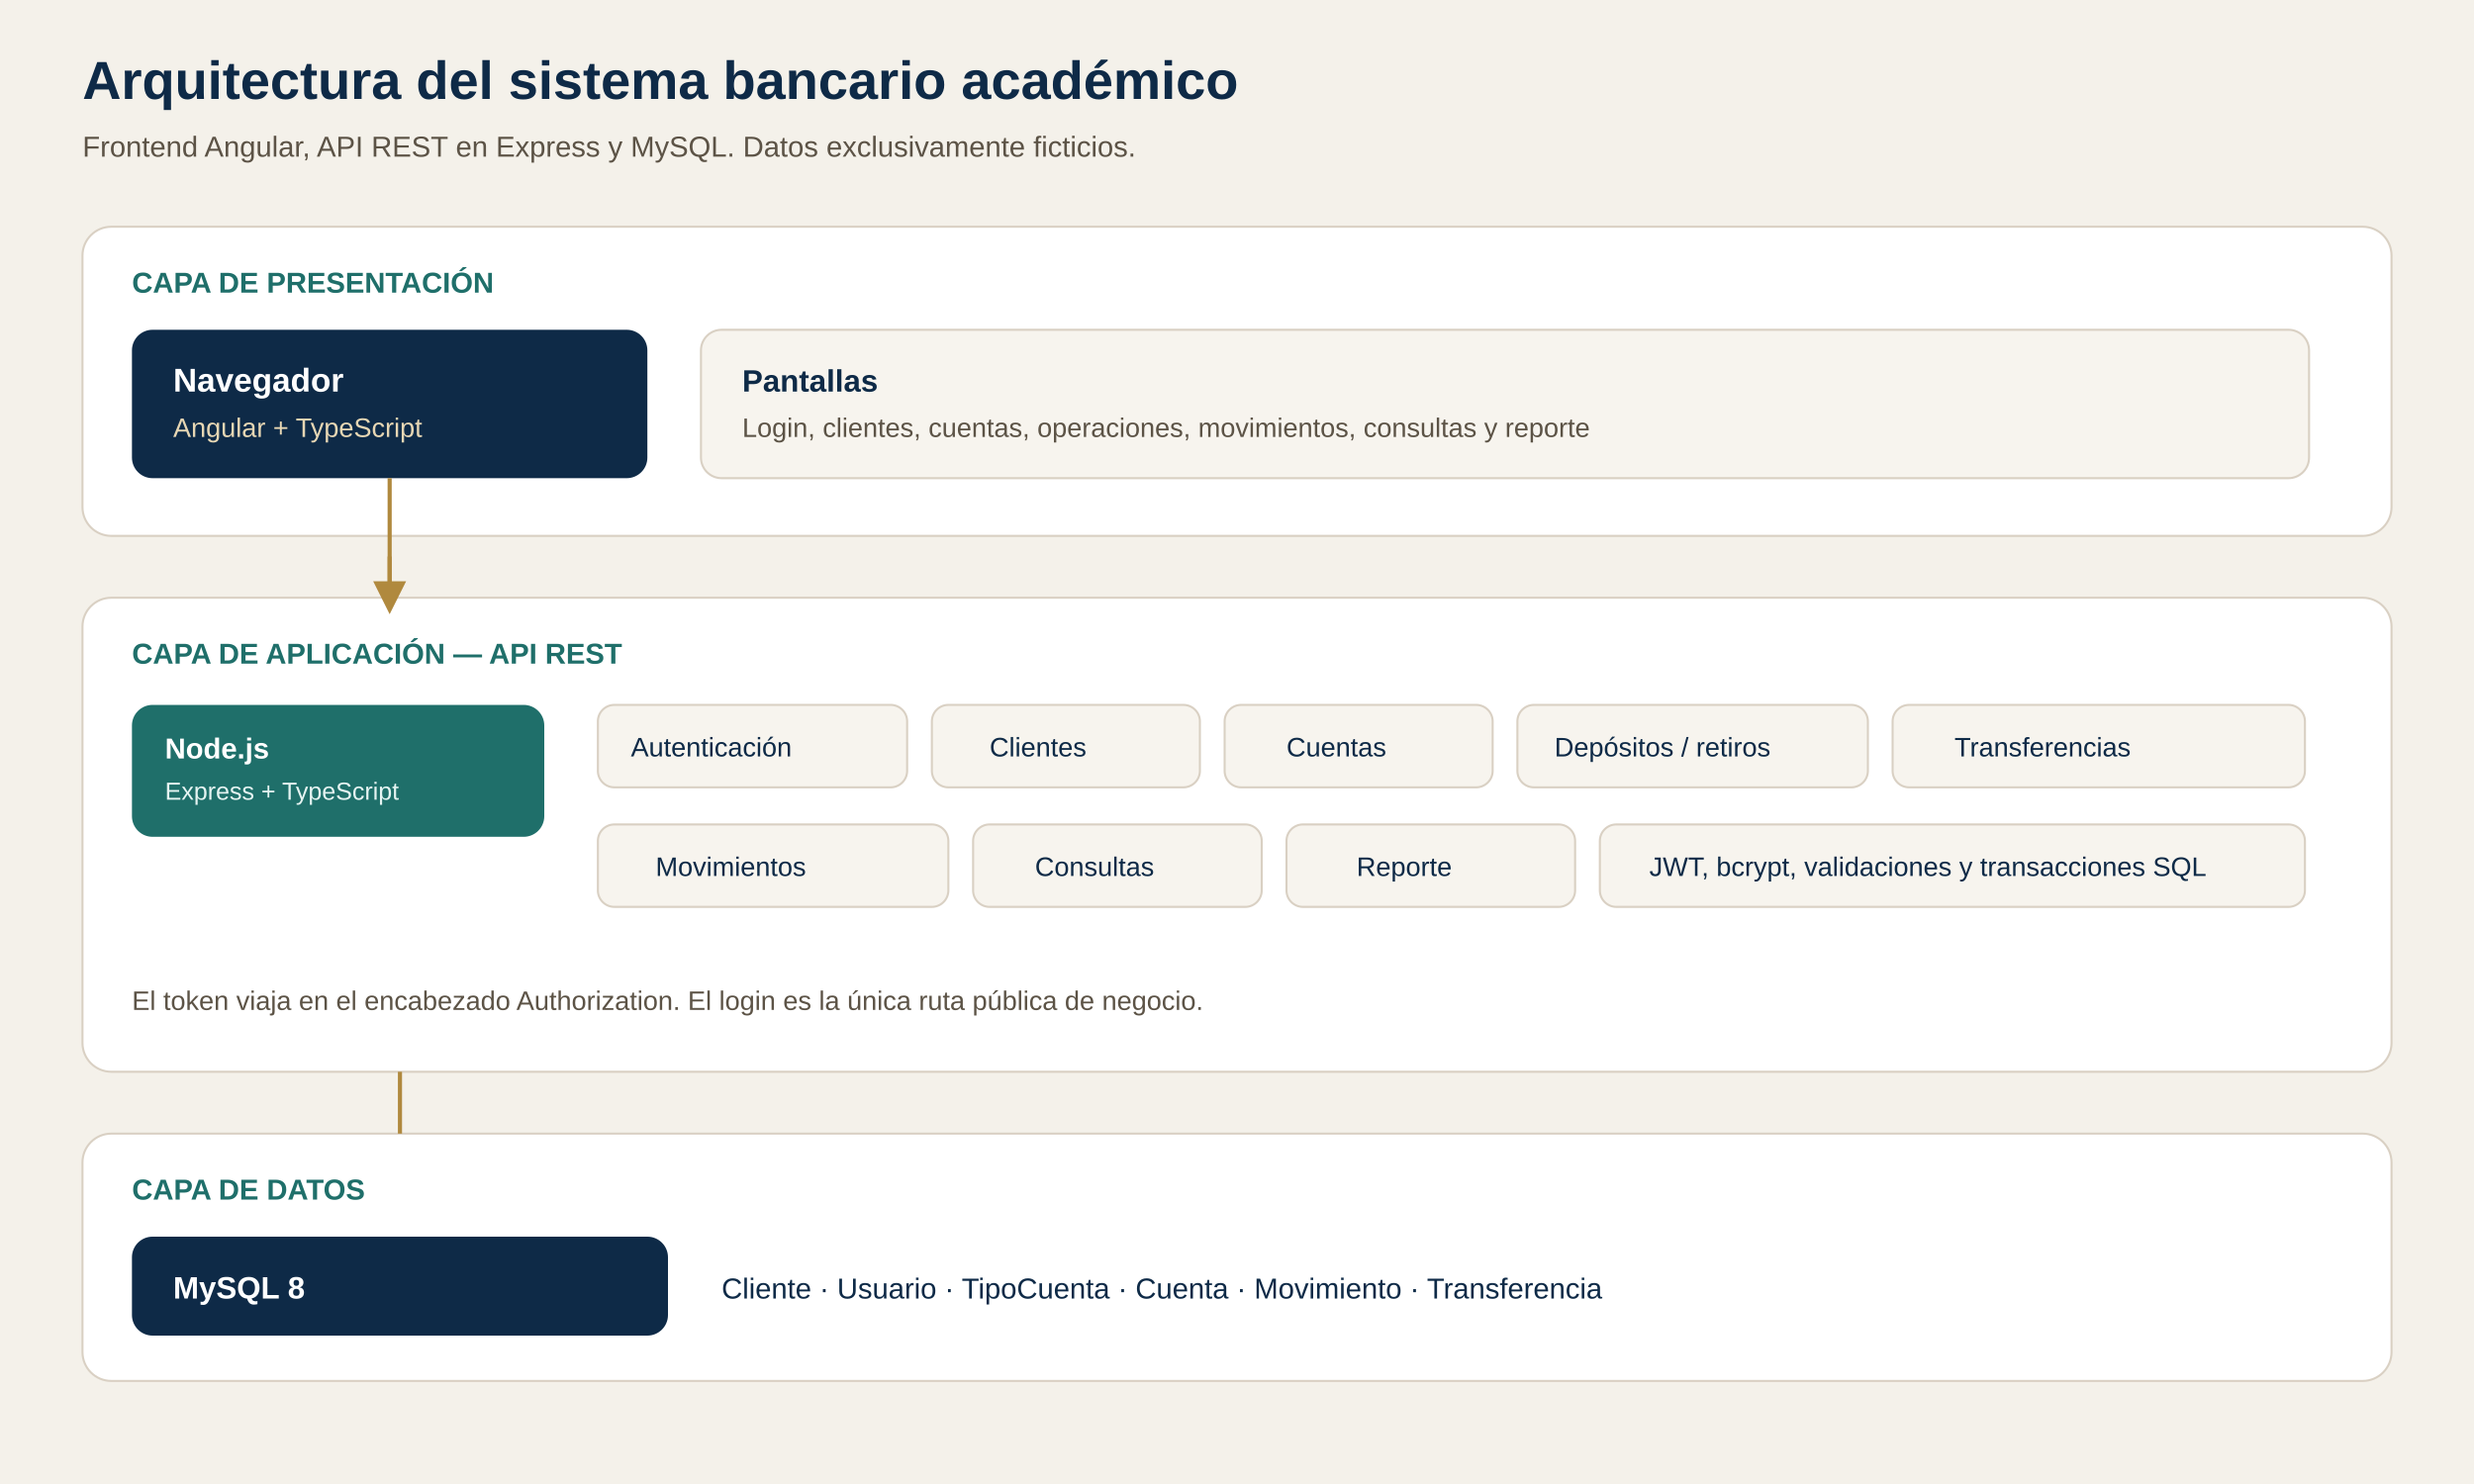
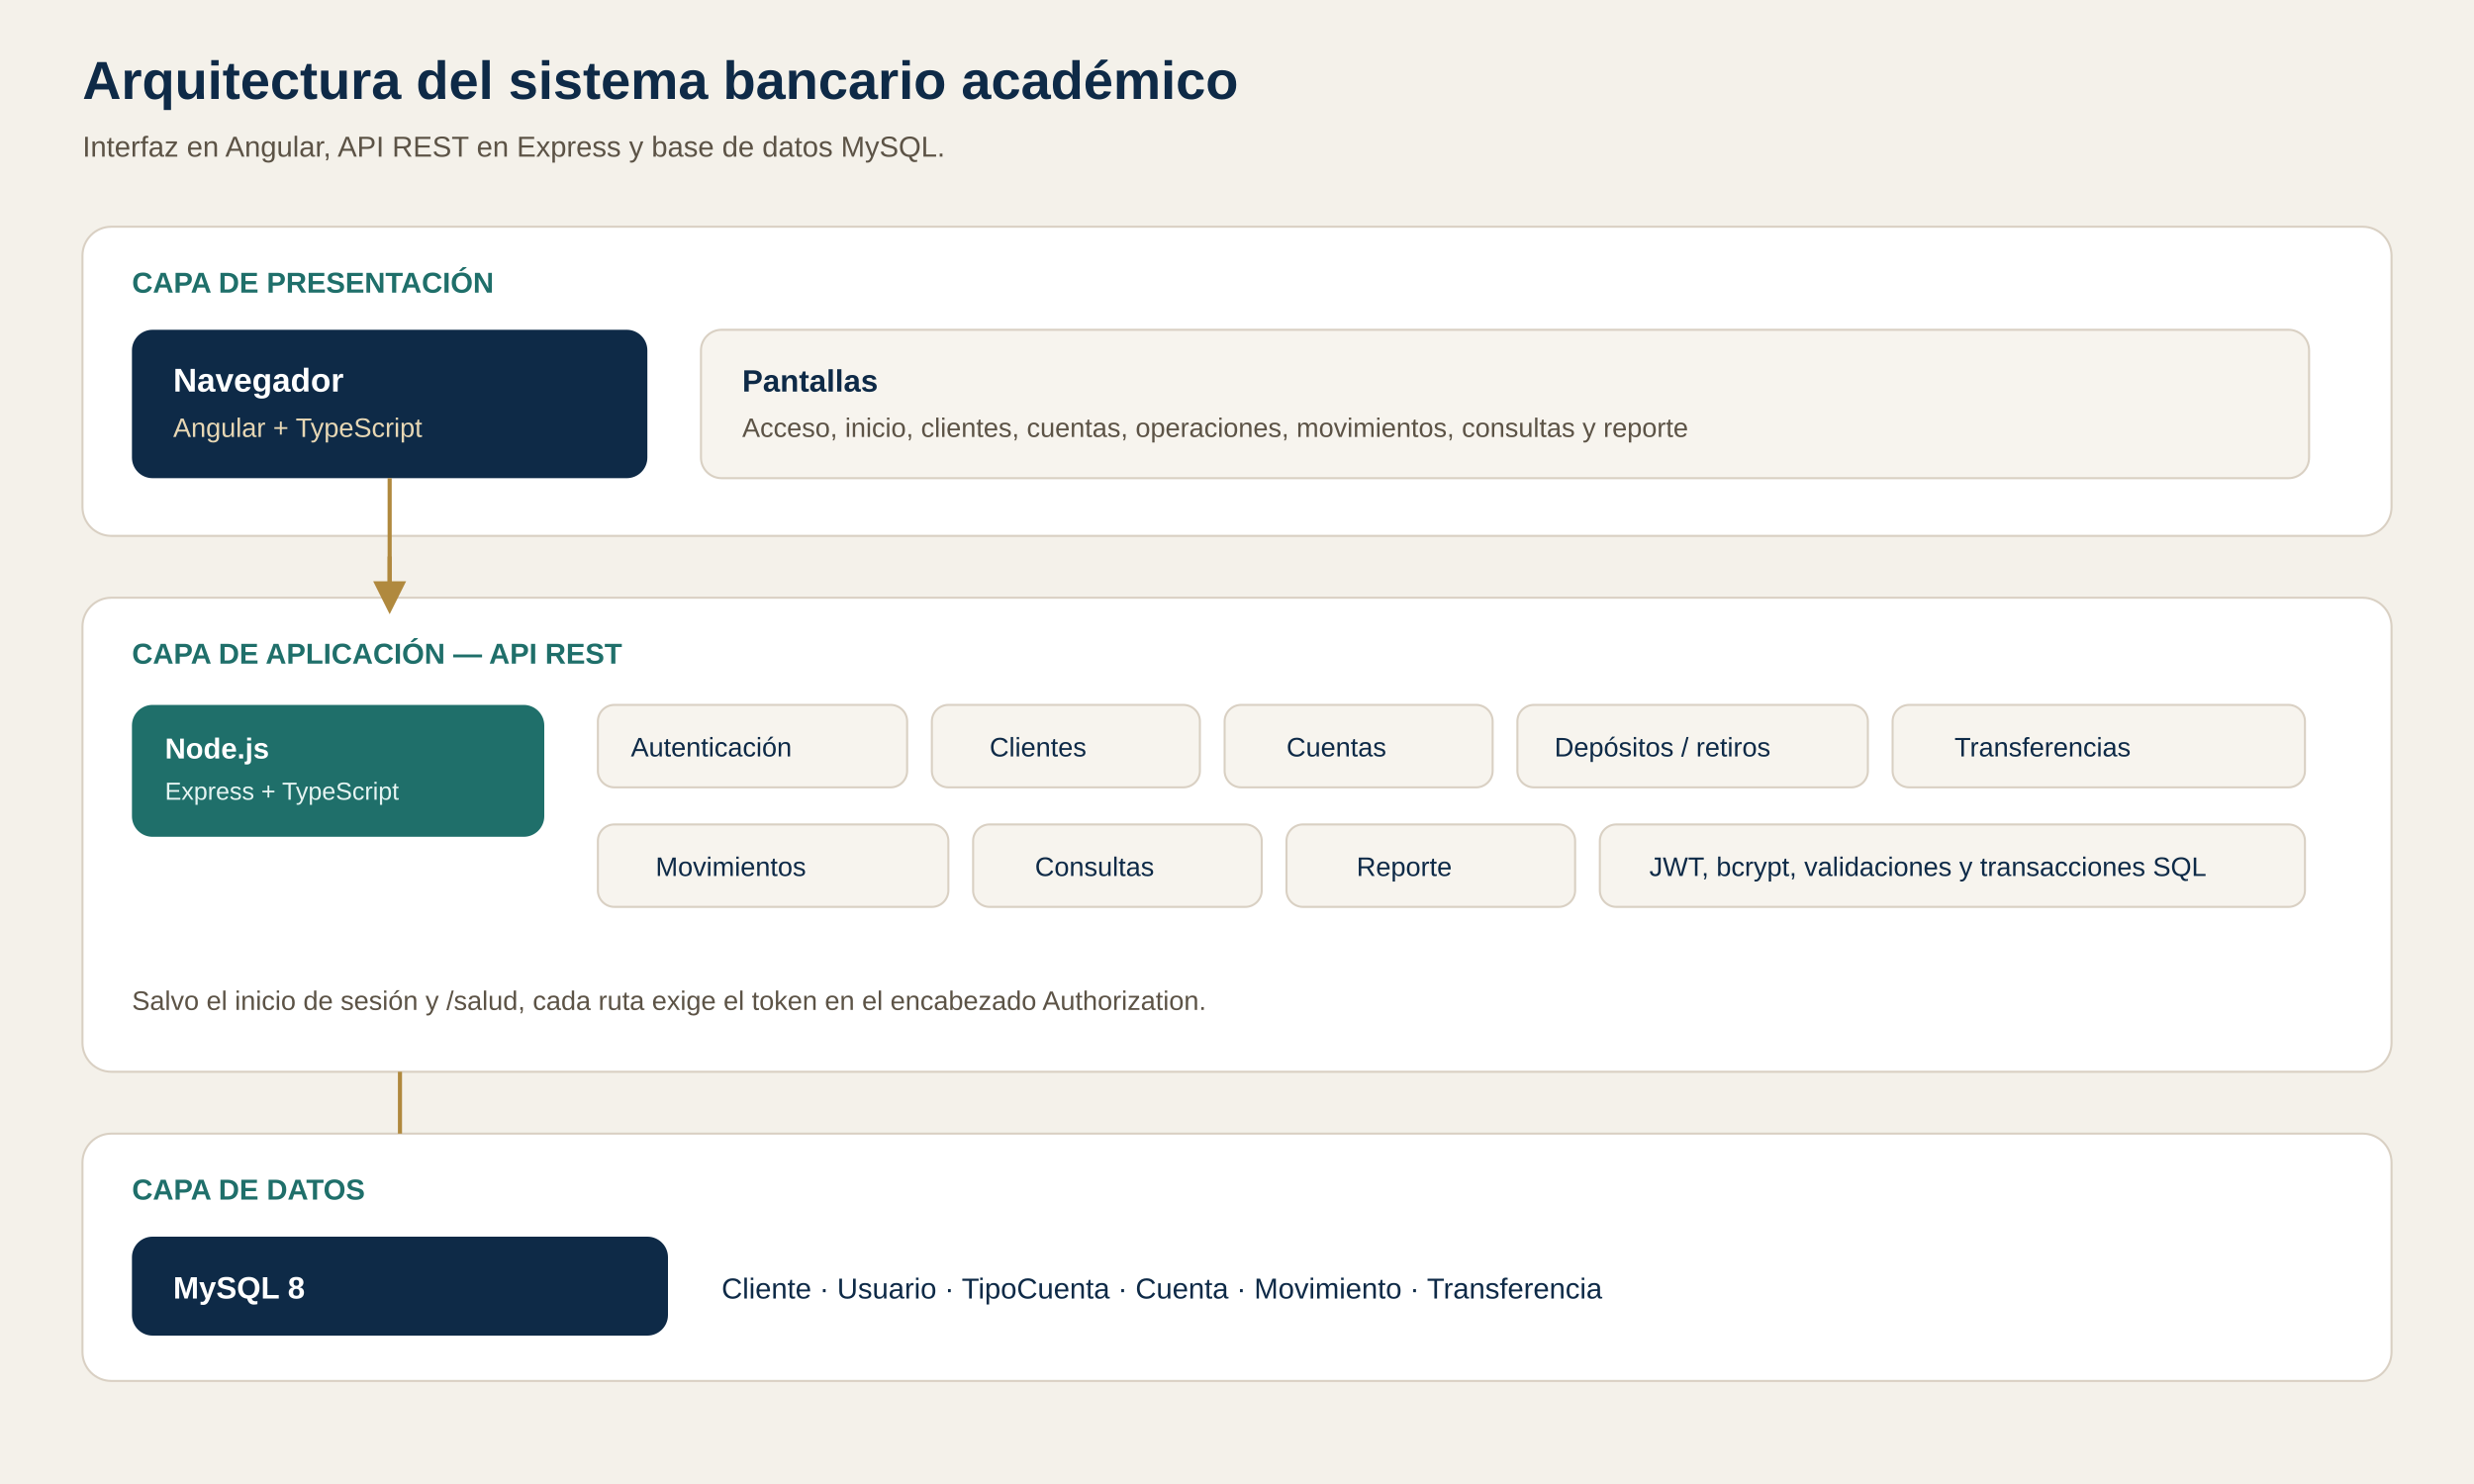
<svg xmlns="http://www.w3.org/2000/svg" width="1200" height="720" viewBox="0 0 1200 720">
  <rect width="1200" height="720" fill="#f4f1ea" />
  <text x="40" y="48" font-family="Segoe UI, Arial, sans-serif" font-size="26" font-weight="700" fill="#0e2a47">Arquitectura del sistema bancario académico</text>
-   <text x="40" y="76" font-family="Segoe UI, Arial, sans-serif" font-size="14" fill="#5c5346">Frontend Angular, API REST en Express y MySQL. Datos exclusivamente ficticios.</text>
+   <text x="40" y="76" font-family="Segoe UI, Arial, sans-serif" font-size="14" fill="#5c5346">Interfaz en Angular, API REST en Express y base de datos MySQL.</text>
  <rect x="40" y="110" width="1120" height="150" rx="14" fill="#ffffff" stroke="#d9d0c3" />
  <text x="64" y="142" font-family="Segoe UI, Arial, sans-serif" font-size="14" font-weight="700" fill="#1f6f6a">CAPA DE PRESENTACIÓN</text>
  <rect x="64" y="160" width="250" height="72" rx="10" fill="#0e2a47" />
  <text x="84" y="190" font-family="Segoe UI, Arial, sans-serif" font-size="16" fill="#ffffff" font-weight="700">Navegador</text>
  <text x="84" y="212" font-family="Segoe UI, Arial, sans-serif" font-size="13" fill="#e7d7b4">Angular + TypeScript</text>
  <rect x="340" y="160" width="780" height="72" rx="10" fill="#f7f4ee" stroke="#d9d0c3" />
  <text x="360" y="190" font-family="Segoe UI, Arial, sans-serif" font-size="15" fill="#0e2a47" font-weight="700">Pantallas</text>
-   <text x="360" y="212" font-family="Segoe UI, Arial, sans-serif" font-size="13" fill="#5c5346">Login, clientes, cuentas, operaciones, movimientos, consultas y reporte</text>
+   <text x="360" y="212" font-family="Segoe UI, Arial, sans-serif" font-size="13" fill="#5c5346">Acceso, inicio, clientes, cuentas, operaciones, movimientos, consultas y reporte</text>
  <rect x="40" y="290" width="1120" height="230" rx="14" fill="#ffffff" stroke="#d9d0c3" />
  <text x="64" y="322" font-family="Segoe UI, Arial, sans-serif" font-size="14" font-weight="700" fill="#1f6f6a">CAPA DE APLICACIÓN — API REST</text>
  <rect x="64" y="342" width="200" height="64" rx="10" fill="#1f6f6a" />
  <text x="80" y="368" font-family="Segoe UI, Arial, sans-serif" font-size="14" fill="#ffffff" font-weight="700">Node.js</text>
  <text x="80" y="388" font-family="Segoe UI, Arial, sans-serif" font-size="12" fill="#e5f4f2">Express + TypeScript</text>
  <g font-family="Segoe UI, Arial, sans-serif" font-size="13" fill="#0e2a47">
    <rect x="290" y="342" width="150" height="40" rx="8" fill="#f7f4ee" stroke="#d9d0c3" />
    <text x="306" y="367">Autenticación</text>
    <rect x="452" y="342" width="130" height="40" rx="8" fill="#f7f4ee" stroke="#d9d0c3" />
    <text x="480" y="367">Clientes</text>
    <rect x="594" y="342" width="130" height="40" rx="8" fill="#f7f4ee" stroke="#d9d0c3" />
    <text x="624" y="367">Cuentas</text>
    <rect x="736" y="342" width="170" height="40" rx="8" fill="#f7f4ee" stroke="#d9d0c3" />
    <text x="754" y="367">Depósitos / retiros</text>
    <rect x="918" y="342" width="200" height="40" rx="8" fill="#f7f4ee" stroke="#d9d0c3" />
    <text x="948" y="367">Transferencias</text>
    <rect x="290" y="400" width="170" height="40" rx="8" fill="#f7f4ee" stroke="#d9d0c3" />
    <text x="318" y="425">Movimientos</text>
    <rect x="472" y="400" width="140" height="40" rx="8" fill="#f7f4ee" stroke="#d9d0c3" />
    <text x="502" y="425">Consultas</text>
    <rect x="624" y="400" width="140" height="40" rx="8" fill="#f7f4ee" stroke="#d9d0c3" />
    <text x="658" y="425">Reporte</text>
    <rect x="776" y="400" width="342" height="40" rx="8" fill="#f7f4ee" stroke="#d9d0c3" />
    <text x="800" y="425">JWT, bcrypt, validaciones y transacciones SQL</text>
  </g>
-   <text x="64" y="490" font-family="Segoe UI, Arial, sans-serif" font-size="13" fill="#5c5346">El token viaja en el encabezado Authorization. El login es la única ruta pública de negocio.</text>
+   <text x="64" y="490" font-family="Segoe UI, Arial, sans-serif" font-size="13" fill="#5c5346">Salvo el inicio de sesión y /salud, cada ruta exige el token en el encabezado Authorization.</text>
  <rect x="40" y="550" width="1120" height="120" rx="14" fill="#ffffff" stroke="#d9d0c3" />
  <text x="64" y="582" font-family="Segoe UI, Arial, sans-serif" font-size="14" font-weight="700" fill="#1f6f6a">CAPA DE DATOS</text>
  <rect x="64" y="600" width="260" height="48" rx="10" fill="#0e2a47" />
  <text x="84" y="630" font-family="Segoe UI, Arial, sans-serif" font-size="15" fill="#ffffff" font-weight="700">MySQL 8</text>
  <text x="350" y="630" font-family="Segoe UI, Arial, sans-serif" font-size="14" fill="#0e2a47">Cliente · Usuario · TipoCuenta · Cuenta · Movimiento · Transferencia</text>
  <path d="M189 232 v58" stroke="#b0893e" stroke-width="2" fill="none" marker-end="url(#flecha)" />
  <path d="M189 290 v-20" stroke="#b0893e" stroke-width="2" fill="none" />
  <path d="M194 520 v30" stroke="#b0893e" stroke-width="2" fill="none" />
  <defs>
    <marker id="flecha" markerWidth="8" markerHeight="8" refX="4" refY="4" orient="auto">
      <path d="M0,0 L8,4 L0,8 z" fill="#b0893e" />
    </marker>
  </defs>
</svg>
